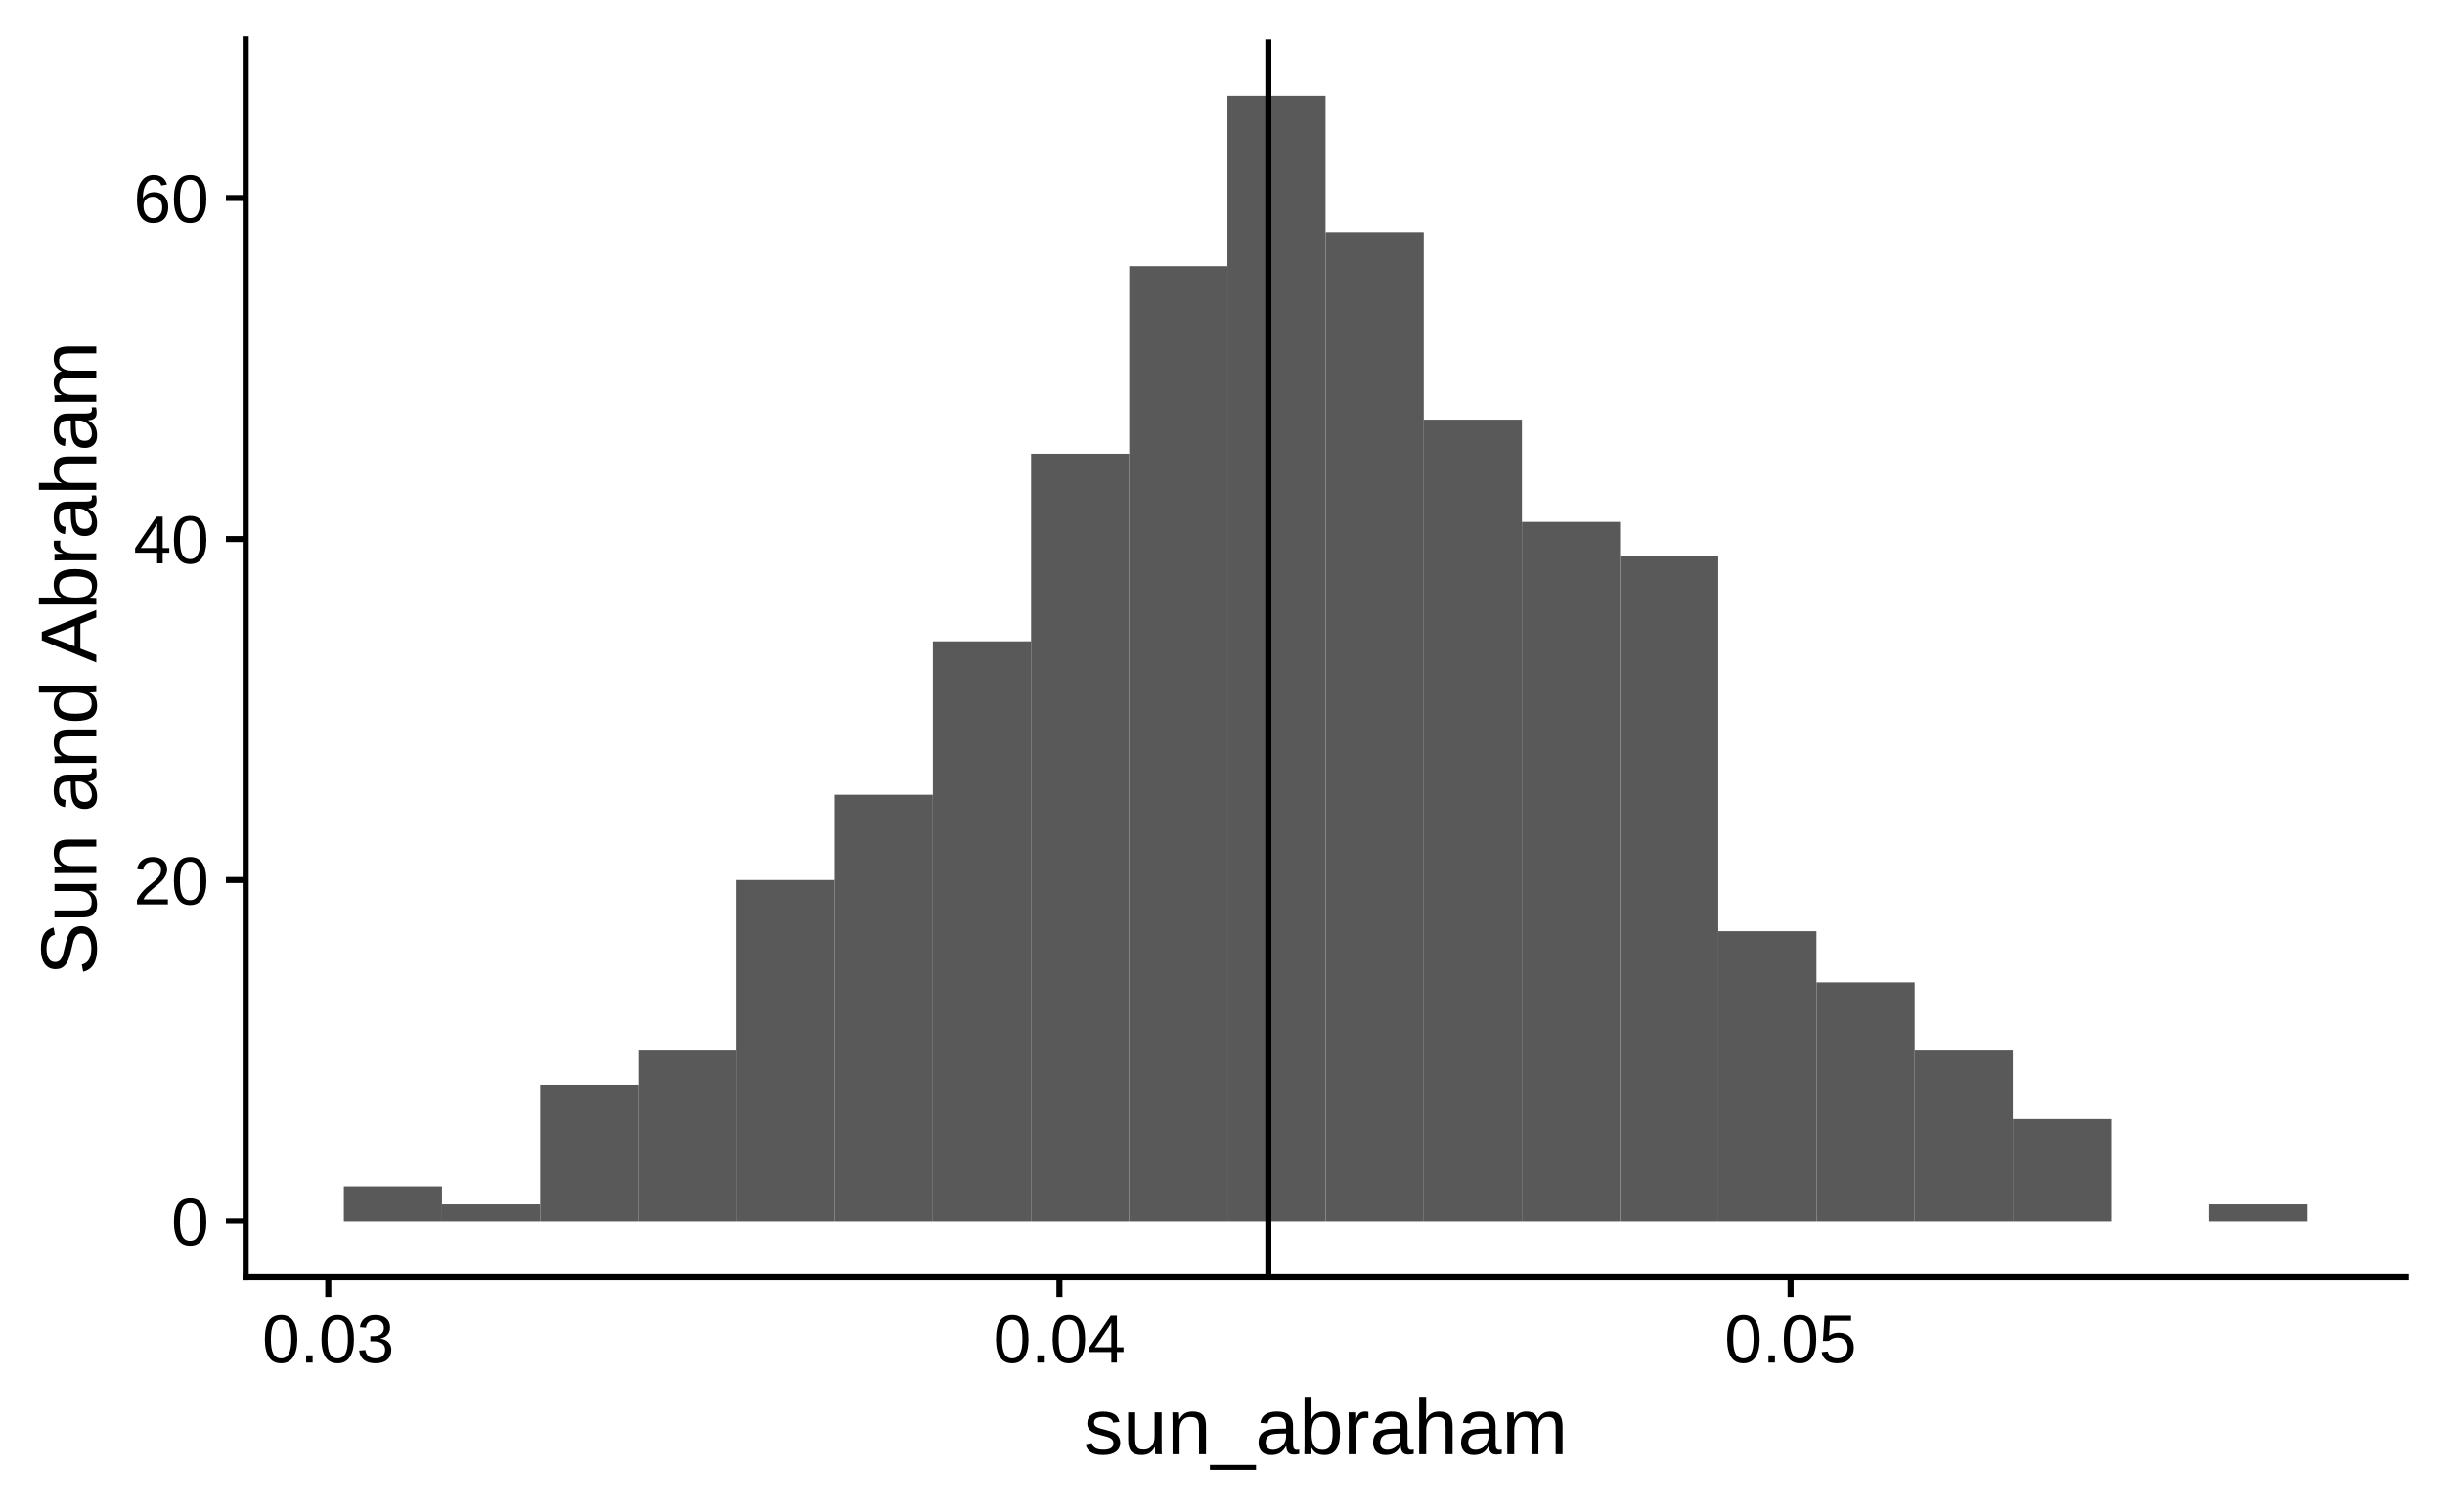
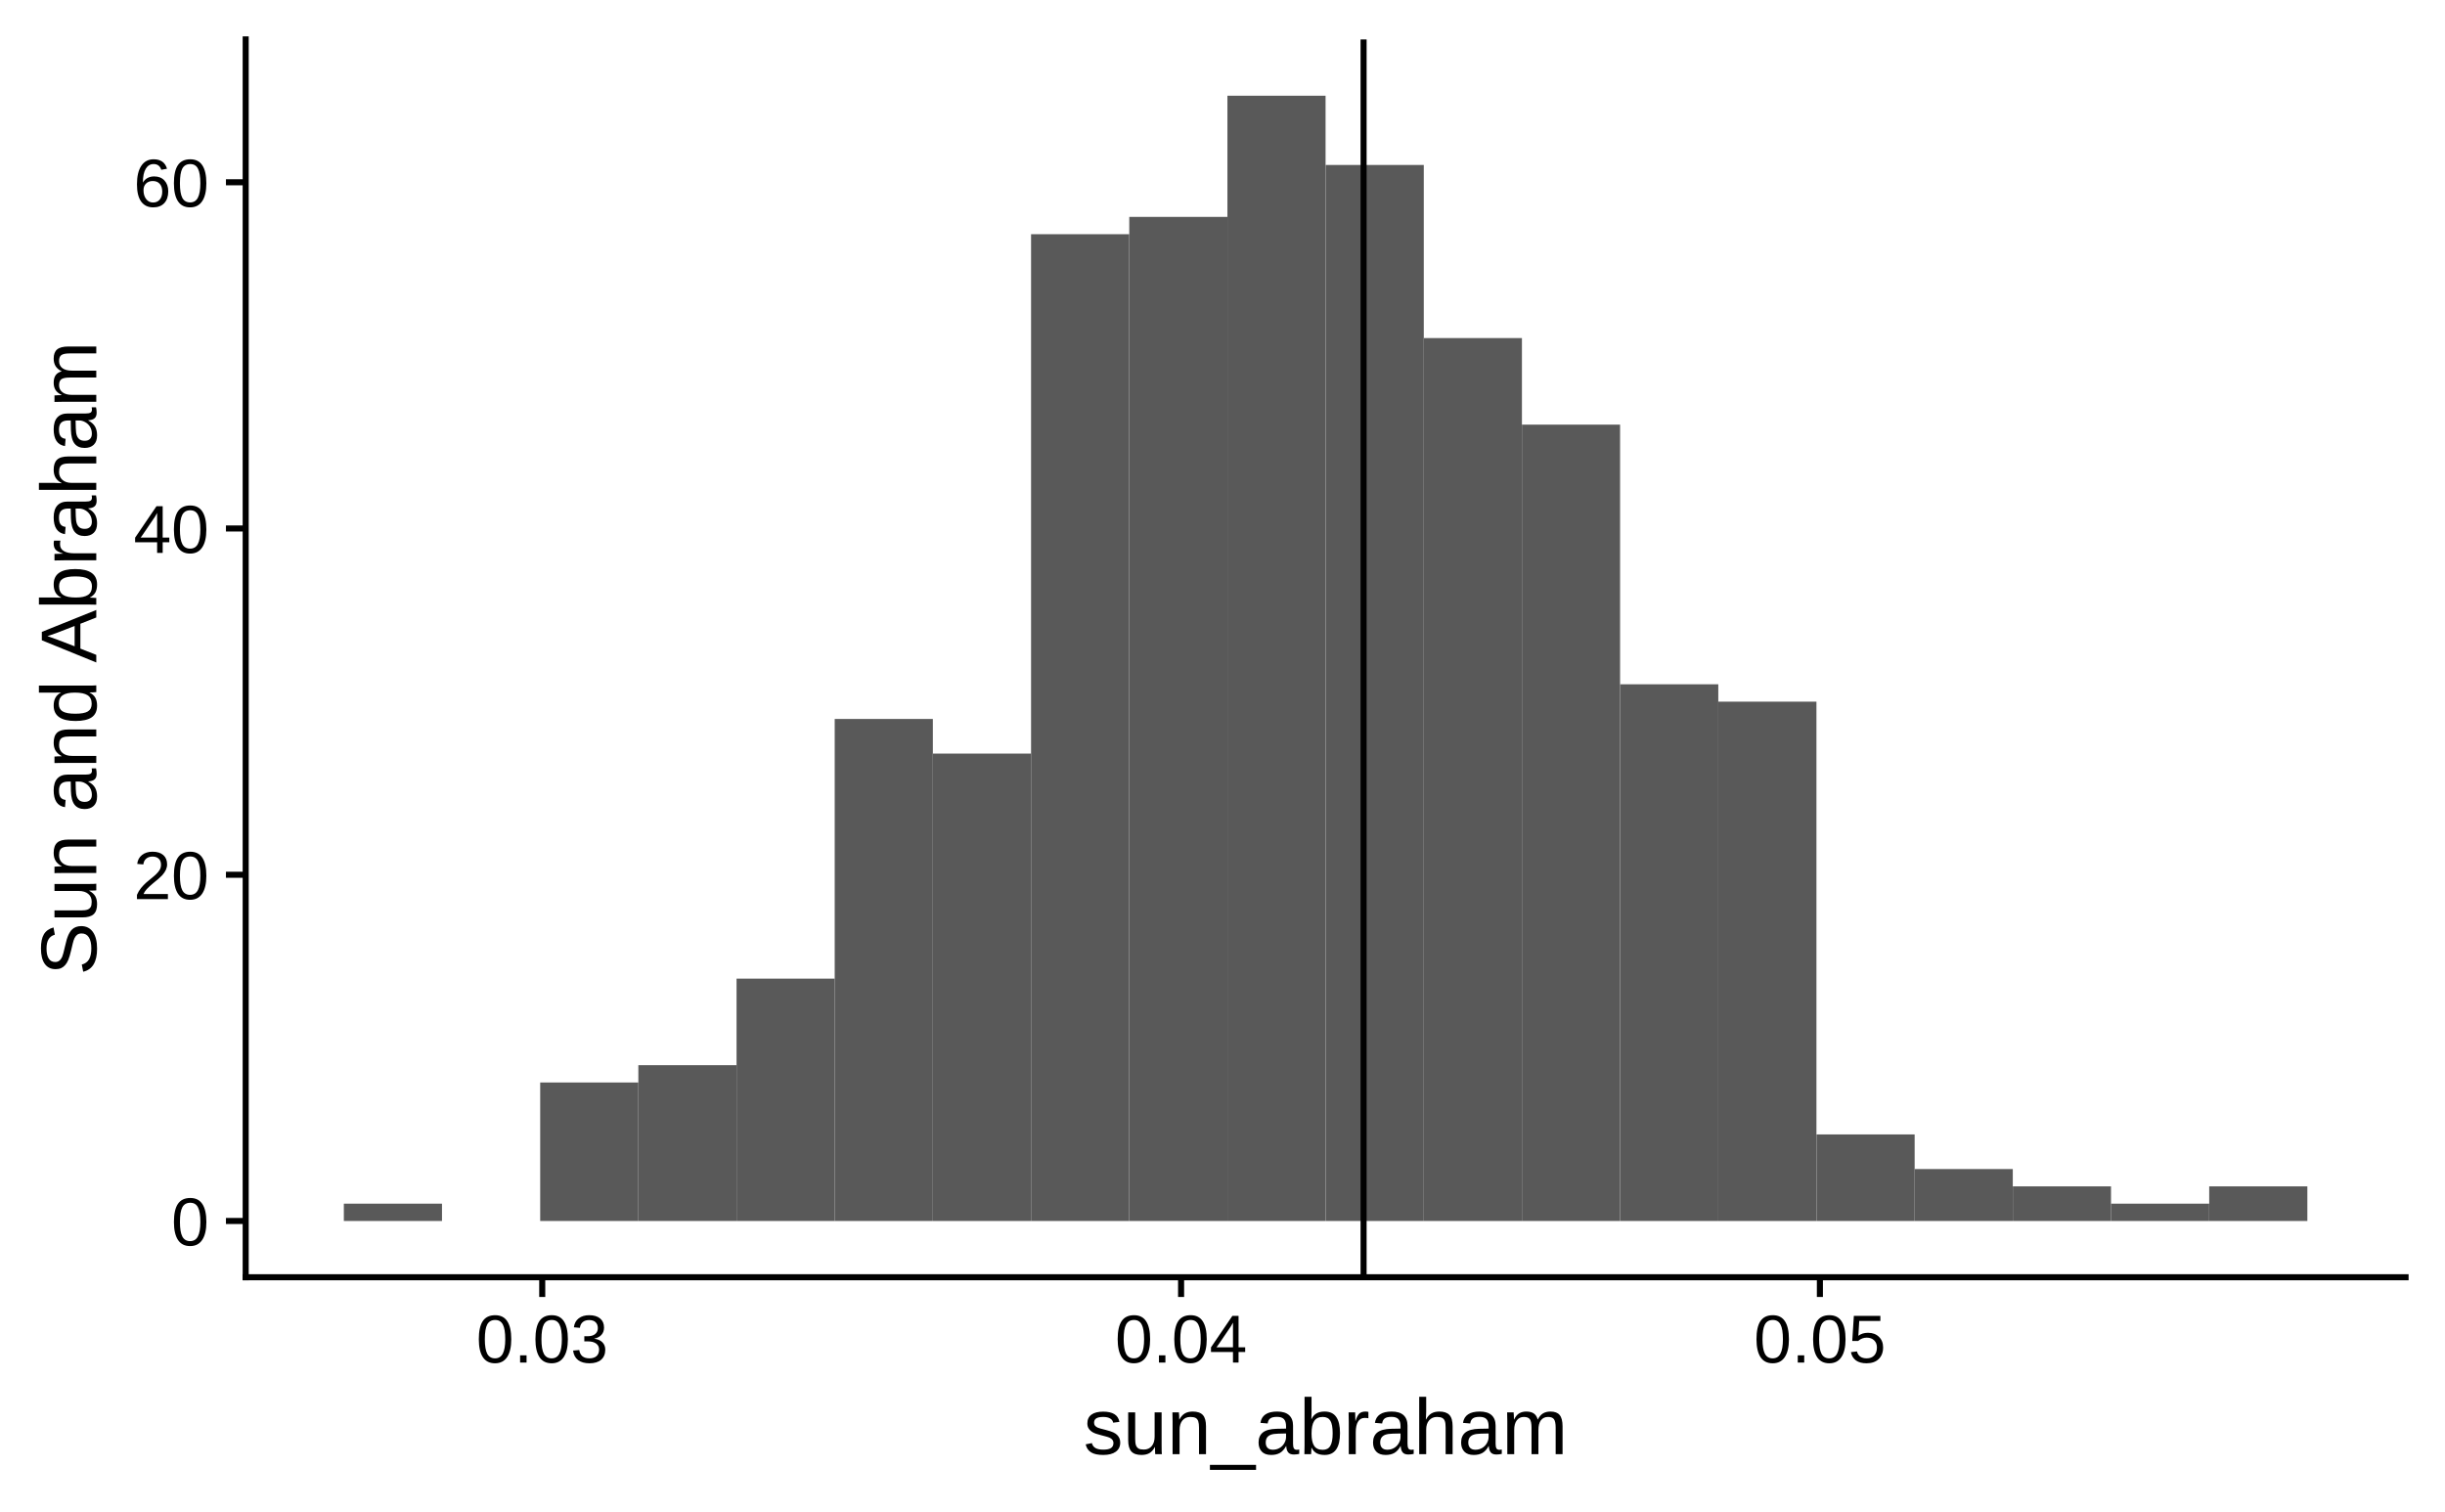
<svg xmlns="http://www.w3.org/2000/svg" class="svglite" width="432.20pt" height="267.12pt" viewBox="0 0 432.20 267.12">
  <defs>
    <style type="text/css">
    .svglite line, .svglite polyline, .svglite polygon, .svglite path, .svglite rect, .svglite circle {
      fill: none;
      stroke: #000000;
      stroke-linecap: round;
      stroke-linejoin: round;
      stroke-miterlimit: 10.00;
    }
  </style>
  </defs>
  <rect width="100%" height="100%" style="stroke: none; fill: none;" />
  <defs>
    <clipPath id="cpMC4wMHw0MzIuMjB8MC4wMHwyNjcuMTI=">
      <rect x="0.00" y="0.00" width="432.20" height="267.12" />
    </clipPath>
  </defs>
  <g clip-path="url(#cpMC4wMHw0MzIuMjB8MC4wMHwyNjcuMTI=)">
</g>
  <defs>
    <clipPath id="cpNDMuNDN8NDI1LjIzfDYuOTd8MjI1Ljc4">
      <rect x="43.43" y="6.97" width="381.80" height="218.80" />
    </clipPath>
  </defs>
  <g clip-path="url(#cpNDMuNDN8NDI1LjIzfDYuOTd8MjI1Ljc4)">
-     <rect x="60.78" y="209.80" width="17.35" height="6.03" style="stroke-width: 1.07; stroke: none; stroke-linecap: square; stroke-linejoin: miter; fill: #595959;" />
-     <rect x="78.13" y="212.82" width="17.35" height="3.01" style="stroke-width: 1.07; stroke: none; stroke-linecap: square; stroke-linejoin: miter; fill: #595959;" />
-     <rect x="95.49" y="191.72" width="17.35" height="24.11" style="stroke-width: 1.07; stroke: none; stroke-linecap: square; stroke-linejoin: miter; fill: #595959;" />
-     <rect x="112.84" y="185.69" width="17.35" height="30.14" style="stroke-width: 1.07; stroke: none; stroke-linecap: square; stroke-linejoin: miter; fill: #595959;" />
-     <rect x="130.20" y="155.55" width="17.35" height="60.28" style="stroke-width: 1.07; stroke: none; stroke-linecap: square; stroke-linejoin: miter; fill: #595959;" />
-     <rect x="147.55" y="140.49" width="17.35" height="75.34" style="stroke-width: 1.07; stroke: none; stroke-linecap: square; stroke-linejoin: miter; fill: #595959;" />
-     <rect x="164.91" y="113.36" width="17.35" height="102.47" style="stroke-width: 1.07; stroke: none; stroke-linecap: square; stroke-linejoin: miter; fill: #595959;" />
-     <rect x="182.26" y="80.21" width="17.35" height="135.62" style="stroke-width: 1.07; stroke: none; stroke-linecap: square; stroke-linejoin: miter; fill: #595959;" />
-     <rect x="199.62" y="47.06" width="17.35" height="168.77" style="stroke-width: 1.07; stroke: none; stroke-linecap: square; stroke-linejoin: miter; fill: #595959;" />
+     <rect x="60.78" y="212.77" width="17.35" height="3.06" style="stroke-width: 1.07; stroke: none; stroke-linecap: square; stroke-linejoin: miter; fill: #595959;" />
+     <rect x="78.13" y="215.83" width="17.35" height="0.00" style="stroke-width: 1.07; stroke: none; stroke-linecap: square; stroke-linejoin: miter; fill: #595959;" />
+     <rect x="95.49" y="191.35" width="17.35" height="24.48" style="stroke-width: 1.07; stroke: none; stroke-linecap: square; stroke-linejoin: miter; fill: #595959;" />
+     <rect x="112.84" y="188.29" width="17.35" height="27.54" style="stroke-width: 1.07; stroke: none; stroke-linecap: square; stroke-linejoin: miter; fill: #595959;" />
+     <rect x="130.20" y="172.99" width="17.35" height="42.84" style="stroke-width: 1.07; stroke: none; stroke-linecap: square; stroke-linejoin: miter; fill: #595959;" />
+     <rect x="147.55" y="127.09" width="17.35" height="88.74" style="stroke-width: 1.07; stroke: none; stroke-linecap: square; stroke-linejoin: miter; fill: #595959;" />
+     <rect x="164.91" y="133.21" width="17.35" height="82.62" style="stroke-width: 1.07; stroke: none; stroke-linecap: square; stroke-linejoin: miter; fill: #595959;" />
+     <rect x="182.26" y="41.40" width="17.35" height="174.43" style="stroke-width: 1.07; stroke: none; stroke-linecap: square; stroke-linejoin: miter; fill: #595959;" />
+     <rect x="199.62" y="38.34" width="17.35" height="177.49" style="stroke-width: 1.07; stroke: none; stroke-linecap: square; stroke-linejoin: miter; fill: #595959;" />
    <rect x="216.97" y="16.92" width="17.35" height="198.91" style="stroke-width: 1.07; stroke: none; stroke-linecap: square; stroke-linejoin: miter; fill: #595959;" />
-     <rect x="234.33" y="41.03" width="17.35" height="174.80" style="stroke-width: 1.07; stroke: none; stroke-linecap: square; stroke-linejoin: miter; fill: #595959;" />
-     <rect x="251.68" y="74.18" width="17.35" height="141.65" style="stroke-width: 1.07; stroke: none; stroke-linecap: square; stroke-linejoin: miter; fill: #595959;" />
-     <rect x="269.03" y="92.26" width="17.35" height="123.57" style="stroke-width: 1.07; stroke: none; stroke-linecap: square; stroke-linejoin: miter; fill: #595959;" />
-     <rect x="286.39" y="98.29" width="17.35" height="117.54" style="stroke-width: 1.07; stroke: none; stroke-linecap: square; stroke-linejoin: miter; fill: #595959;" />
-     <rect x="303.74" y="164.60" width="17.35" height="51.23" style="stroke-width: 1.07; stroke: none; stroke-linecap: square; stroke-linejoin: miter; fill: #595959;" />
-     <rect x="321.10" y="173.64" width="17.35" height="42.19" style="stroke-width: 1.07; stroke: none; stroke-linecap: square; stroke-linejoin: miter; fill: #595959;" />
-     <rect x="338.45" y="185.69" width="17.35" height="30.14" style="stroke-width: 1.07; stroke: none; stroke-linecap: square; stroke-linejoin: miter; fill: #595959;" />
-     <rect x="355.81" y="197.75" width="17.35" height="18.08" style="stroke-width: 1.07; stroke: none; stroke-linecap: square; stroke-linejoin: miter; fill: #595959;" />
-     <rect x="373.16" y="215.83" width="17.35" height="0.00" style="stroke-width: 1.07; stroke: none; stroke-linecap: square; stroke-linejoin: miter; fill: #595959;" />
-     <rect x="390.52" y="212.82" width="17.35" height="3.01" style="stroke-width: 1.07; stroke: none; stroke-linecap: square; stroke-linejoin: miter; fill: #595959;" />
-     <line x1="224.21" y1="225.78" x2="224.21" y2="6.97" style="stroke-width: 1.07; stroke-linecap: butt;" />
+     <rect x="234.33" y="29.16" width="17.35" height="186.67" style="stroke-width: 1.07; stroke: none; stroke-linecap: square; stroke-linejoin: miter; fill: #595959;" />
+     <rect x="251.68" y="59.76" width="17.35" height="156.07" style="stroke-width: 1.07; stroke: none; stroke-linecap: square; stroke-linejoin: miter; fill: #595959;" />
+     <rect x="269.03" y="75.06" width="17.35" height="140.77" style="stroke-width: 1.07; stroke: none; stroke-linecap: square; stroke-linejoin: miter; fill: #595959;" />
+     <rect x="286.39" y="120.96" width="17.35" height="94.87" style="stroke-width: 1.07; stroke: none; stroke-linecap: square; stroke-linejoin: miter; fill: #595959;" />
+     <rect x="303.74" y="124.03" width="17.35" height="91.80" style="stroke-width: 1.07; stroke: none; stroke-linecap: square; stroke-linejoin: miter; fill: #595959;" />
+     <rect x="321.10" y="200.53" width="17.35" height="15.30" style="stroke-width: 1.07; stroke: none; stroke-linecap: square; stroke-linejoin: miter; fill: #595959;" />
+     <rect x="338.45" y="206.65" width="17.35" height="9.18" style="stroke-width: 1.07; stroke: none; stroke-linecap: square; stroke-linejoin: miter; fill: #595959;" />
+     <rect x="355.81" y="209.71" width="17.35" height="6.12" style="stroke-width: 1.07; stroke: none; stroke-linecap: square; stroke-linejoin: miter; fill: #595959;" />
+     <rect x="373.16" y="212.77" width="17.35" height="3.06" style="stroke-width: 1.07; stroke: none; stroke-linecap: square; stroke-linejoin: miter; fill: #595959;" />
+     <rect x="390.52" y="209.71" width="17.35" height="6.12" style="stroke-width: 1.07; stroke: none; stroke-linecap: square; stroke-linejoin: miter; fill: #595959;" />
+     <line x1="241.04" y1="225.78" x2="241.04" y2="6.97" style="stroke-width: 1.07; stroke-linecap: butt;" />
  </g>
  <g clip-path="url(#cpMC4wMHw0MzIuMjB8MC4wMHwyNjcuMTI=)">
    <polyline points="43.43,225.78 43.43,6.97 " style="stroke-width: 1.07; stroke-linecap: square;" />
    <text x="36.95" y="220.14" text-anchor="end" style="font-size: 12.00px; font-family: Arial;" textLength="6.67px" lengthAdjust="spacingAndGlyphs">0</text>
-     <text x="36.95" y="159.86" text-anchor="end" style="font-size: 12.00px; font-family: Arial;" textLength="13.35px" lengthAdjust="spacingAndGlyphs">20</text>
-     <text x="36.95" y="99.58" text-anchor="end" style="font-size: 12.00px; font-family: Arial;" textLength="13.35px" lengthAdjust="spacingAndGlyphs">40</text>
-     <text x="36.95" y="39.31" text-anchor="end" style="font-size: 12.00px; font-family: Arial;" textLength="13.35px" lengthAdjust="spacingAndGlyphs">60</text>
+     <text x="36.95" y="158.93" text-anchor="end" style="font-size: 12.00px; font-family: Arial;" textLength="13.35px" lengthAdjust="spacingAndGlyphs">20</text>
+     <text x="36.95" y="97.73" text-anchor="end" style="font-size: 12.00px; font-family: Arial;" textLength="13.35px" lengthAdjust="spacingAndGlyphs">40</text>
+     <text x="36.95" y="36.53" text-anchor="end" style="font-size: 12.00px; font-family: Arial;" textLength="13.35px" lengthAdjust="spacingAndGlyphs">60</text>
    <polyline points="39.94,215.83 43.43,215.83 " style="stroke-width: 1.07; stroke-linecap: butt;" />
-     <polyline points="39.94,155.55 43.43,155.55 " style="stroke-width: 1.07; stroke-linecap: butt;" />
-     <polyline points="39.94,95.28 43.43,95.28 " style="stroke-width: 1.07; stroke-linecap: butt;" />
-     <polyline points="39.94,35.00 43.43,35.00 " style="stroke-width: 1.07; stroke-linecap: butt;" />
+     <polyline points="39.94,154.63 43.43,154.63 " style="stroke-width: 1.07; stroke-linecap: butt;" />
+     <polyline points="39.94,93.42 43.43,93.42 " style="stroke-width: 1.07; stroke-linecap: butt;" />
+     <polyline points="39.94,32.22 43.43,32.22 " style="stroke-width: 1.07; stroke-linecap: butt;" />
    <polyline points="43.43,225.78 425.23,225.78 " style="stroke-width: 1.07; stroke-linecap: square;" />
-     <polyline points="58.03,229.26 58.03,225.78 " style="stroke-width: 1.07; stroke-linecap: butt;" />
-     <polyline points="187.28,229.26 187.28,225.78 " style="stroke-width: 1.07; stroke-linecap: butt;" />
-     <polyline points="316.52,229.26 316.52,225.78 " style="stroke-width: 1.07; stroke-linecap: butt;" />
-     <text x="58.03" y="240.86" text-anchor="middle" style="font-size: 12.00px; font-family: Arial;" textLength="23.36px" lengthAdjust="spacingAndGlyphs">0.03</text>
-     <text x="187.28" y="240.86" text-anchor="middle" style="font-size: 12.00px; font-family: Arial;" textLength="23.36px" lengthAdjust="spacingAndGlyphs">0.04</text>
-     <text x="316.52" y="240.86" text-anchor="middle" style="font-size: 12.00px; font-family: Arial;" textLength="23.36px" lengthAdjust="spacingAndGlyphs">0.05</text>
+     <polyline points="95.85,229.26 95.85,225.78 " style="stroke-width: 1.07; stroke-linecap: butt;" />
+     <polyline points="208.78,229.26 208.78,225.78 " style="stroke-width: 1.07; stroke-linecap: butt;" />
+     <polyline points="321.70,229.26 321.70,225.78 " style="stroke-width: 1.07; stroke-linecap: butt;" />
+     <text x="95.85" y="240.86" text-anchor="middle" style="font-size: 12.00px; font-family: Arial;" textLength="23.36px" lengthAdjust="spacingAndGlyphs">0.03</text>
+     <text x="208.78" y="240.86" text-anchor="middle" style="font-size: 12.00px; font-family: Arial;" textLength="23.36px" lengthAdjust="spacingAndGlyphs">0.04</text>
+     <text x="321.70" y="240.86" text-anchor="middle" style="font-size: 12.00px; font-family: Arial;" textLength="23.36px" lengthAdjust="spacingAndGlyphs">0.05</text>
    <text x="234.33" y="257.05" text-anchor="middle" style="font-size: 14.00px; font-family: Arial;" textLength="85.59px" lengthAdjust="spacingAndGlyphs">sun_abraham</text>
    <text transform="translate(17.02,116.37) rotate(-90)" text-anchor="middle" style="font-size: 14.00px; font-family: Arial;" textLength="112.83px" lengthAdjust="spacingAndGlyphs">Sun and Abraham</text>
  </g>
</svg>
